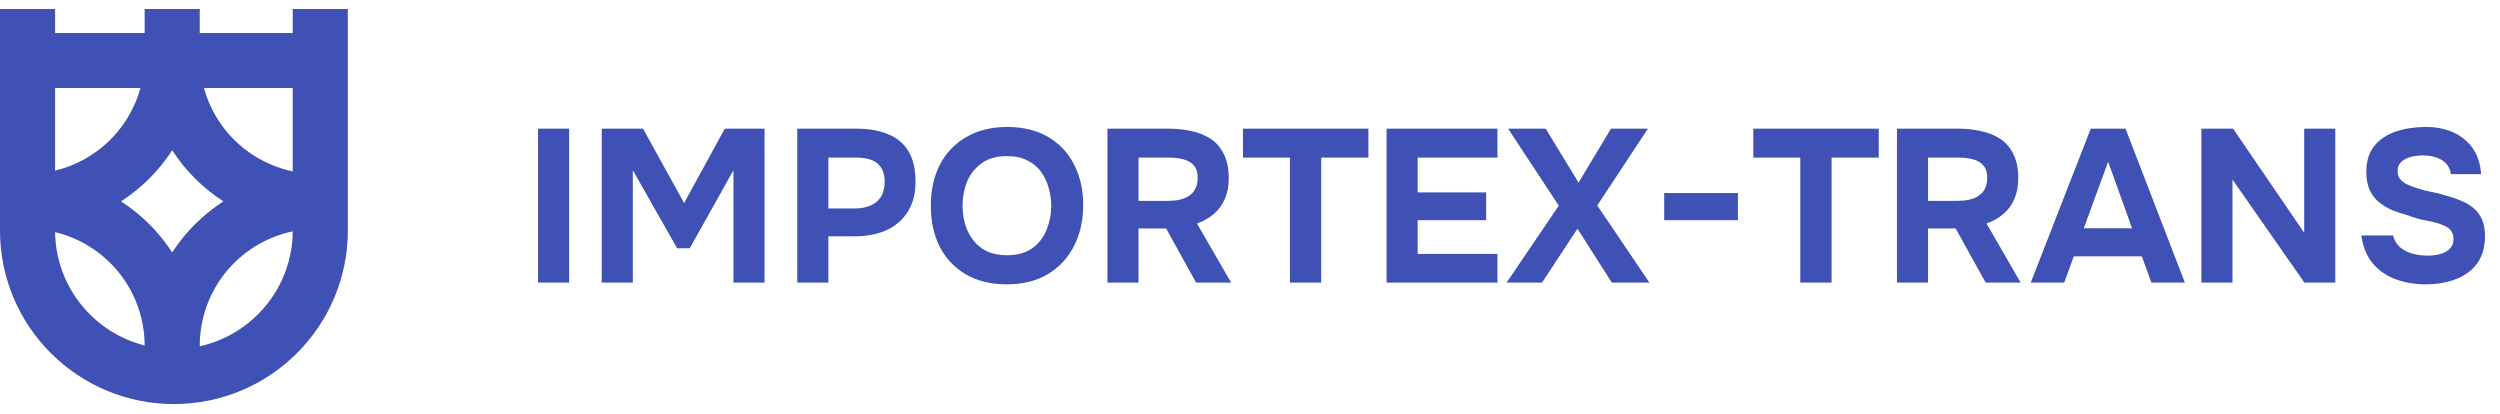
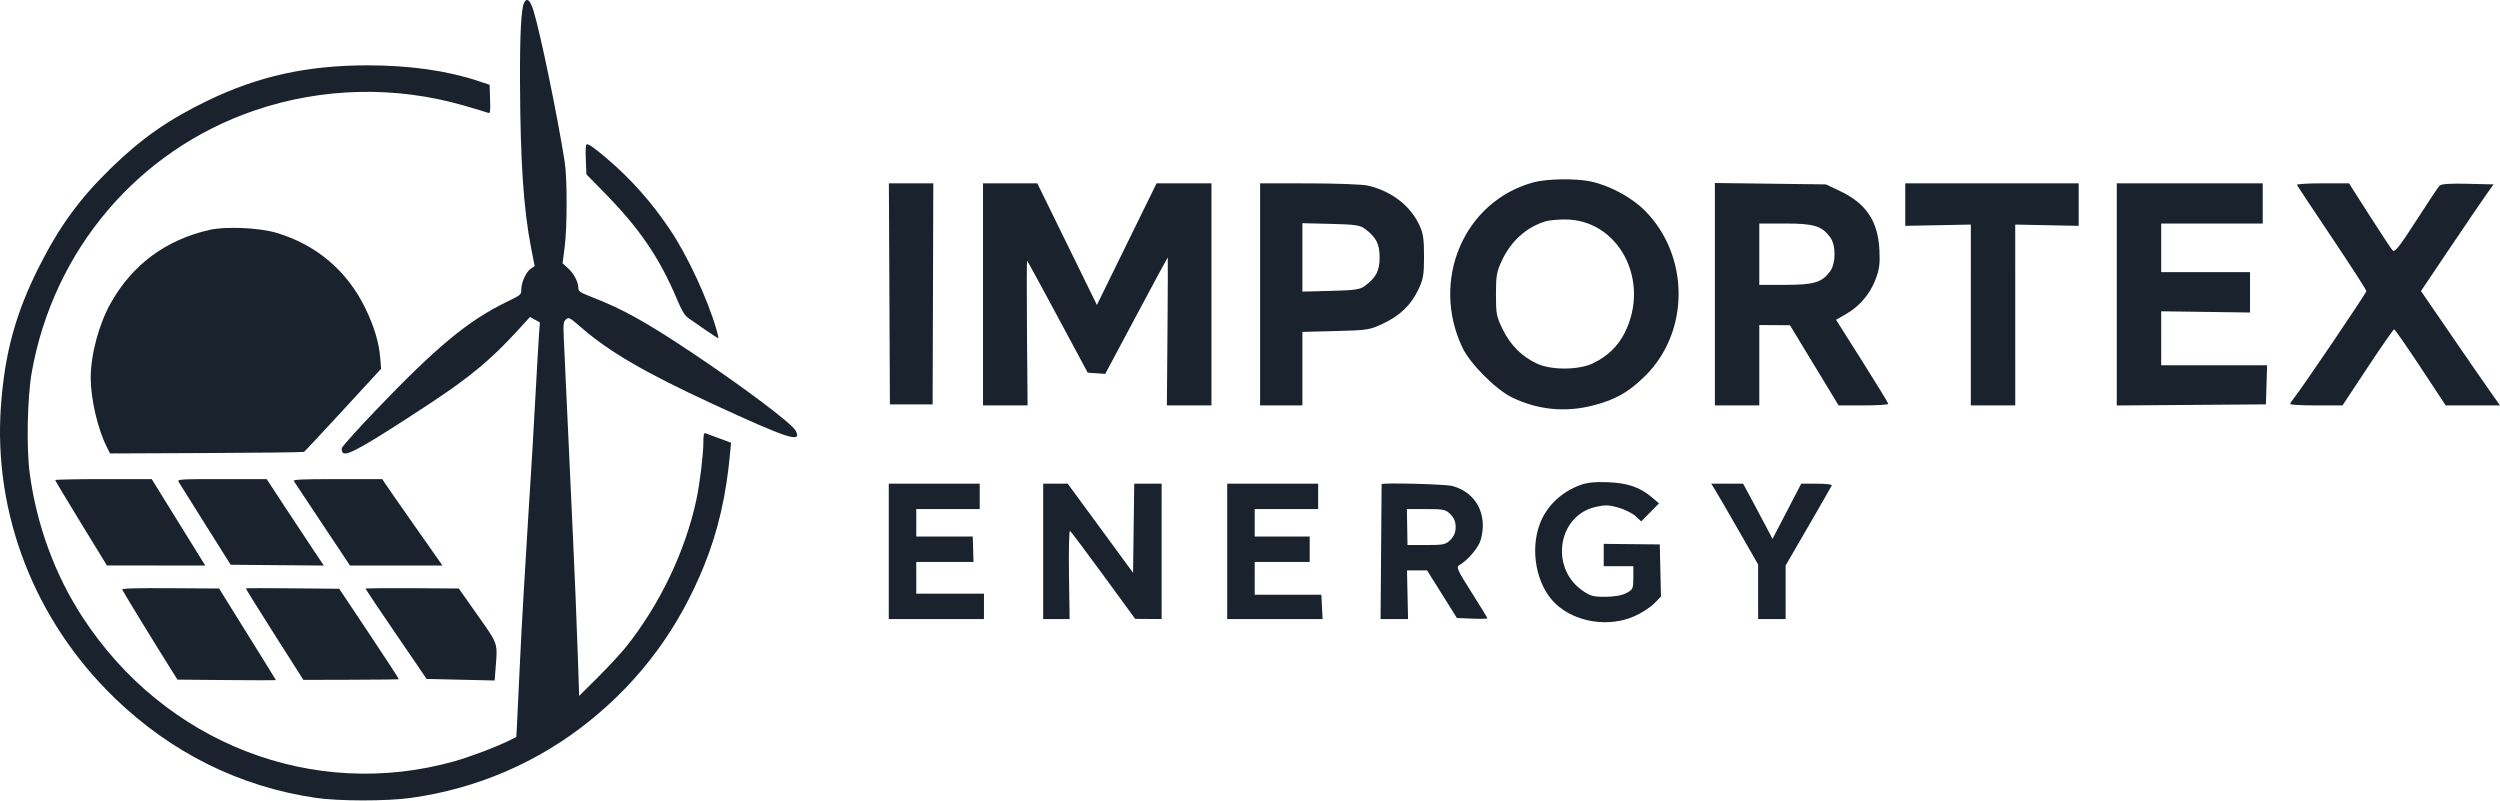
- <svg xmlns="http://www.w3.org/2000/svg" width="230" height="38" viewBox="0 0 230 38" fill="none">
-   <path fill-rule="evenodd" clip-rule="evenodd" d="M5.069 3.039V0.826H0V3.039V7.779V15.997V21.054V21.212C0 30.027 7.163 37.173 16 37.173C24.837 37.173 32 30.027 32 21.212V21.054V15.997V7.779V3.039V0.826H26.931V3.039H18.376V2.723V0.826H13.307V2.723V3.039H5.069ZM13.307 31.782C8.617 30.597 5.135 26.387 5.07 21.356C5.611 21.486 6.141 21.659 6.657 21.872C7.964 22.412 9.152 23.203 10.152 24.201C11.152 25.199 11.946 26.384 12.487 27.688C13.026 28.986 13.305 30.377 13.307 31.782ZM13.736 20.625C14.53 21.417 15.235 22.289 15.841 23.225C16.448 22.289 17.153 21.417 17.947 20.625C18.741 19.834 19.614 19.13 20.553 18.525C19.614 17.921 18.741 17.217 17.947 16.425C17.153 15.633 16.448 14.762 15.841 13.825C15.235 14.762 14.53 15.633 13.736 16.425C12.943 17.217 12.069 17.921 11.13 18.525C12.069 19.13 12.943 19.834 13.736 20.625ZM26.93 21.284C26.897 26.46 23.248 30.78 18.376 31.858V31.8C18.376 30.389 18.655 28.991 19.196 27.688C19.738 26.384 20.531 25.199 21.531 24.201C22.532 23.203 23.719 22.412 25.026 21.872C25.643 21.617 26.28 21.421 26.93 21.284ZM12.923 8.095C12.804 8.526 12.659 8.949 12.487 9.363C11.946 10.667 11.152 11.852 10.152 12.85C9.152 13.847 7.964 14.639 6.657 15.179C6.141 15.392 5.61 15.565 5.069 15.695V8.095H12.923ZM26.931 15.767V8.095H18.761C18.879 8.526 19.024 8.949 19.196 9.363C19.738 10.667 20.531 11.852 21.531 12.85C22.532 13.847 23.719 14.639 25.026 15.179C25.643 15.434 26.28 15.63 26.931 15.767Z" fill="#3F51B5" />
-   <path d="M49.5 26V11.84H52.36V26H49.5ZM55.359 26V11.84H59.159L62.939 18.68L66.679 11.84H70.339V26H67.479V15.66L63.459 22.84H62.299L58.219 15.66V26H55.359ZM73.348 26V11.84H78.868C79.948 11.84 80.888 12.007 81.688 12.34C82.501 12.66 83.128 13.18 83.568 13.9C84.008 14.607 84.228 15.553 84.228 16.74C84.228 17.847 83.981 18.773 83.488 19.52C83.008 20.267 82.348 20.827 81.508 21.2C80.668 21.56 79.714 21.74 78.648 21.74H76.208V26H73.348ZM76.208 19.18H78.608C79.461 19.18 80.134 18.98 80.628 18.58C81.134 18.167 81.388 17.547 81.388 16.72C81.388 15.987 81.174 15.433 80.748 15.06C80.334 14.687 79.668 14.5 78.748 14.5H76.208V19.18ZM92.614 26.16C91.161 26.16 89.907 25.853 88.854 25.24C87.814 24.627 87.014 23.78 86.454 22.7C85.907 21.607 85.634 20.353 85.634 18.94C85.634 17.5 85.914 16.233 86.474 15.14C87.047 14.047 87.861 13.2 88.914 12.6C89.967 11.987 91.221 11.68 92.674 11.68C94.114 11.68 95.354 11.98 96.394 12.58C97.434 13.18 98.234 14.02 98.794 15.1C99.367 16.18 99.654 17.44 99.654 18.88C99.654 20.293 99.367 21.553 98.794 22.66C98.234 23.753 97.427 24.613 96.374 25.24C95.334 25.853 94.081 26.16 92.614 26.16ZM92.654 23.48C93.614 23.48 94.394 23.26 94.994 22.82C95.594 22.38 96.027 21.813 96.294 21.12C96.574 20.427 96.714 19.7 96.714 18.94C96.714 18.38 96.634 17.827 96.474 17.28C96.327 16.733 96.094 16.24 95.774 15.8C95.454 15.36 95.034 15.013 94.514 14.76C93.994 14.493 93.367 14.36 92.634 14.36C91.687 14.36 90.914 14.58 90.314 15.02C89.714 15.447 89.267 16.007 88.974 16.7C88.694 17.393 88.554 18.133 88.554 18.92C88.554 19.707 88.694 20.447 88.974 21.14C89.267 21.833 89.714 22.4 90.314 22.84C90.927 23.267 91.707 23.48 92.654 23.48ZM101.883 26V11.84H107.583C108.289 11.84 108.963 11.913 109.603 12.06C110.256 12.193 110.843 12.427 111.363 12.76C111.883 13.093 112.289 13.56 112.583 14.16C112.889 14.747 113.043 15.5 113.043 16.42C113.043 17.1 112.929 17.713 112.703 18.26C112.476 18.807 112.143 19.273 111.703 19.66C111.263 20.047 110.736 20.347 110.123 20.56L113.263 26H110.043L107.283 21.02H104.743V26H101.883ZM104.743 18.48H107.383C107.796 18.48 108.169 18.447 108.503 18.38C108.849 18.3 109.143 18.18 109.383 18.02C109.636 17.86 109.829 17.647 109.963 17.38C110.109 17.113 110.183 16.787 110.183 16.4C110.196 15.907 110.089 15.527 109.863 15.26C109.649 14.98 109.343 14.787 108.943 14.68C108.556 14.56 108.096 14.5 107.563 14.5H104.743V18.48ZM118.672 26V14.5H114.352V11.84H125.892V14.5H121.552V26H118.672ZM127.566 26V11.84H137.766V14.5H130.426V17.7H136.726V20.26H130.426V23.36H137.766V26H127.566ZM138.608 26L143.408 18.92L138.748 11.84H142.208L145.228 16.8L148.208 11.84H151.608L146.948 18.9L151.748 26H148.288L145.128 21.04L141.868 26H138.608ZM153.107 20.26V17.76H159.887V20.26H153.107ZM165.625 26V14.5H161.305V11.84H172.845V14.5H168.505V26H165.625ZM174.52 26V11.84H180.22C180.926 11.84 181.6 11.913 182.24 12.06C182.893 12.193 183.48 12.427 184 12.76C184.52 13.093 184.926 13.56 185.22 14.16C185.526 14.747 185.68 15.5 185.68 16.42C185.68 17.1 185.566 17.713 185.34 18.26C185.113 18.807 184.78 19.273 184.34 19.66C183.9 20.047 183.373 20.347 182.76 20.56L185.9 26H182.68L179.92 21.02H177.38V26H174.52ZM177.38 18.48H180.02C180.433 18.48 180.806 18.447 181.14 18.38C181.486 18.3 181.78 18.18 182.02 18.02C182.273 17.86 182.466 17.647 182.6 17.38C182.746 17.113 182.82 16.787 182.82 16.4C182.833 15.907 182.726 15.527 182.5 15.26C182.286 14.98 181.98 14.787 181.58 14.68C181.193 14.56 180.733 14.5 180.2 14.5H177.38V18.48ZM186.829 26L192.349 11.84H195.549L201.009 26H197.929L197.049 23.58H190.789L189.909 26H186.829ZM191.709 21H196.149L193.949 14.88L191.709 21ZM202.527 26V11.84H205.447L211.987 21.42V11.84H214.847V26H212.007L205.387 16.52V26H202.527ZM223.18 26.16C222.193 26.16 221.273 26.007 220.42 25.7C219.58 25.393 218.873 24.907 218.3 24.24C217.74 23.573 217.387 22.713 217.24 21.66H220.16C220.28 22.113 220.5 22.48 220.82 22.76C221.14 23.027 221.52 23.22 221.96 23.34C222.413 23.46 222.887 23.52 223.38 23.52C223.753 23.52 224.12 23.473 224.48 23.38C224.84 23.287 225.133 23.127 225.36 22.9C225.6 22.673 225.72 22.367 225.72 21.98C225.72 21.687 225.653 21.447 225.52 21.26C225.4 21.073 225.22 20.927 224.98 20.82C224.753 20.7 224.473 20.593 224.14 20.5C223.86 20.42 223.567 20.353 223.26 20.3C222.967 20.247 222.673 20.18 222.38 20.1C222.1 20.02 221.827 19.927 221.56 19.82C221.053 19.687 220.567 19.527 220.1 19.34C219.633 19.14 219.22 18.893 218.86 18.6C218.5 18.293 218.213 17.913 218 17.46C217.8 17.007 217.7 16.46 217.7 15.82C217.7 15.127 217.813 14.54 218.04 14.06C218.28 13.58 218.593 13.187 218.98 12.88C219.38 12.56 219.82 12.313 220.3 12.14C220.793 11.967 221.287 11.847 221.78 11.78C222.273 11.713 222.74 11.68 223.18 11.68C224.1 11.68 224.927 11.84 225.66 12.16C226.393 12.48 226.993 12.96 227.46 13.6C227.927 14.24 228.193 15.047 228.26 16.02H225.48C225.427 15.62 225.28 15.293 225.04 15.04C224.8 14.787 224.493 14.6 224.12 14.48C223.76 14.36 223.353 14.3 222.9 14.3C222.607 14.3 222.32 14.327 222.04 14.38C221.76 14.433 221.507 14.52 221.28 14.64C221.067 14.747 220.893 14.893 220.76 15.08C220.64 15.267 220.58 15.493 220.58 15.76C220.58 16.027 220.653 16.26 220.8 16.46C220.947 16.647 221.16 16.813 221.44 16.96C221.733 17.093 222.073 17.22 222.46 17.34C222.86 17.473 223.28 17.58 223.72 17.66C224.16 17.74 224.58 17.847 224.98 17.98C225.487 18.113 225.96 18.273 226.4 18.46C226.84 18.633 227.227 18.86 227.56 19.14C227.893 19.407 228.153 19.753 228.34 20.18C228.527 20.593 228.62 21.107 228.62 21.72C228.62 22.533 228.467 23.227 228.16 23.8C227.867 24.36 227.46 24.813 226.94 25.16C226.433 25.507 225.853 25.76 225.2 25.92C224.547 26.08 223.873 26.16 223.18 26.16Z" fill="#3F51B5" />
+ <svg xmlns="http://www.w3.org/2000/svg" width="962" height="308" viewBox="0 0 962 308" fill="none">
+   <path fill-rule="evenodd" clip-rule="evenodd" d="M608.163 186.618C600.872 189.262 595.192 194.661 592.595 201.414C588.614 211.762 591.209 225.27 598.522 232.269C606.069 239.492 619.12 241.548 629.026 237.074C631.773 235.833 635.173 233.63 636.581 232.177L639.141 229.535L638.682 209.494L617.112 209.28V217.865H628.507V222.321C628.507 226.514 628.352 226.86 625.862 228.195C624.127 229.124 621.349 229.622 617.793 229.64C613.041 229.664 611.932 229.36 608.846 227.191C596.284 218.362 599.514 198.304 614.021 195.058C617.763 194.22 619.154 194.267 622.874 195.357C625.3 196.069 628.246 197.549 629.419 198.646L631.551 200.642L638.383 193.682L635.683 191.401C631.041 187.477 626.321 185.85 618.74 185.557C613.816 185.368 610.767 185.674 608.163 186.618ZM342 238.214H378.627V228.446H352.581V216.237H374.607L374.314 206.47H352.581V195.889H376.999V186.121H342V238.214ZM401.418 238.214L411.592 238.215L411.342 221.045C411.205 211.601 411.388 204.063 411.749 204.293C412.11 204.523 417.9 212.233 424.615 221.427L436.824 238.143L446.998 238.214V186.121H436.45L436.01 220.414L410.854 186.121H401.418V238.214ZM472.231 238.214H508.939L508.451 228.853H482.81L482.812 216.237H503.974V206.47H482.812V195.889H507.23V186.121H472.231V238.214ZM531.647 186.325C531.646 186.437 531.554 198.158 531.443 212.371L531.241 238.214L541.823 238.215L541.41 219.493L549.148 219.497L560.615 237.807L566.48 238.046C569.706 238.177 572.345 238.122 572.345 237.922C572.345 237.722 569.593 233.219 566.228 227.916C560.754 219.287 560.261 218.187 561.537 217.458C564.861 215.562 568.968 210.704 569.81 207.672C572.501 197.977 568.035 189.511 558.915 187.02C556.229 186.286 531.652 185.66 531.647 186.325ZM660.12 188.767C661.016 190.222 665.075 197.218 669.14 204.313L676.53 217.215V238.214H687.111V217.592L695.861 202.503C700.674 194.204 704.733 187.123 704.882 186.768C705.032 186.412 702.443 186.121 699.131 186.121H693.11L682.065 207.373L680.025 203.462C678.902 201.311 676.356 196.53 674.366 192.836L670.747 186.121H658.49L660.12 188.767ZM541.608 209.726H548.875C555.504 209.726 556.316 209.551 558.138 207.727C559.518 206.349 560.136 204.825 560.136 202.807C560.136 200.789 559.518 199.266 558.138 197.887C556.311 196.059 555.511 195.889 548.756 195.889H541.372L541.608 209.726Z" fill="#19222D" />
+   <path fill-rule="evenodd" clip-rule="evenodd" d="M590.11 70.168C563.381 77.367 550.326 107.839 562.809 133.891C565.758 140.048 575.731 150.02 581.889 152.97C591.833 157.735 602.308 158.763 613.014 156.025C621.579 153.834 626.753 150.895 633.089 144.622C650.293 127.591 650.197 98.347 632.88 80.99C627.769 75.868 619.262 71.306 612.026 69.808C606.166 68.595 595.286 68.774 590.11 70.168ZM342.432 155.6H358.875L359.134 70.544L342.041 70.543L342.432 155.6ZM378.261 156.007H395.415L395.181 127.993C395.052 112.585 395.084 100.116 395.251 100.283C395.417 100.451 400.728 110.218 407.053 121.989L418.551 143.391L425.284 143.882L437.257 121.457C443.842 109.122 449.287 99.031 449.356 99.03C449.425 99.03 449.376 111.85 449.248 127.518L449.014 156.007H466.167V70.543H445.049L422.089 117.345L399.15 70.543H378.261V156.007ZM484.888 156.007H501.166V127.714L513.986 127.385C526.276 127.069 527.027 126.952 532.169 124.542C538.727 121.47 543.022 117.311 545.836 111.31C547.691 107.354 547.968 105.705 547.968 98.624C547.968 92.026 547.638 89.772 546.229 86.723C542.709 79.111 535.419 73.507 526.305 71.406C524.342 70.953 514.22 70.574 503.812 70.563L484.888 70.543V156.007ZM659.885 156.007H676.978V125.077L688.78 125.15L707.492 156.007H717.06C722.322 156.007 726.619 155.733 726.608 155.396C726.596 155.06 722.069 147.646 716.547 138.919L706.508 123.051L710.298 120.886C715.54 117.893 719.591 113.14 721.725 107.481C723.196 103.58 723.469 101.481 723.199 96.149C722.637 85.048 718.094 78.284 707.98 73.491L702.617 70.95L659.885 70.424V156.007ZM733.14 86.902L758.374 86.415L758.372 156.007H775.465L775.462 86.415L799.88 86.903V70.543H733.14V86.902ZM814.53 156.028L871.92 155.6L872.38 140.542H831.63L831.62 119.787L865.81 120.256V104.729H831.63V86.008H870.7V70.543H814.53V156.028ZM883.85 71.154C884 71.49 890.08 80.641 897.35 91.49C904.63 102.339 910.58 111.576 910.58 112.018C910.58 112.773 884.77 150.862 882.39 153.629C881.78 154.336 881.28 155.16 881.28 155.461C881.28 155.761 885.8 156.007 891.33 156.007H901.39L911.07 141.375C916.4 133.326 920.98 126.734 921.26 126.724C921.54 126.713 926.12 133.296 931.44 141.353L941.1 156L962 156.007L958.41 150.92C956.43 148.122 949.59 138.217 943.2 128.911L931.59 111.989L943.21 94.725C949.6 85.23 955.89 75.997 957.19 74.206L959.54 70.95L949.56 70.721C942.23 70.551 939.33 70.768 938.64 71.535C938.13 72.108 934.1 78.176 929.69 85.019C923.34 94.88 921.48 97.244 920.71 96.414C920.18 95.839 916.18 89.783 911.82 82.956L903.9 70.543H893.74C888.15 70.543 883.7 70.817 883.85 71.154ZM594.77 85.141C587.399 87.391 581.423 92.754 577.928 100.252C575.912 104.575 575.65 106.073 575.646 113.292C575.642 120.876 575.83 121.831 578.322 126.891C581.279 132.899 585.723 137.301 591.514 139.959C597.074 142.512 607.64 142.418 613.048 139.769C618.643 137.028 622.555 133.265 625.157 128.122C635.376 107.924 622.701 84.162 601.861 84.45C599.08 84.488 595.889 84.799 594.77 85.141ZM501.166 112.214L512.096 111.93C521.599 111.684 523.32 111.428 525.273 109.969C529.543 106.779 530.875 104.178 530.875 99.031C530.875 93.885 529.544 91.286 525.275 88.093C523.32 86.632 521.62 86.381 512.099 86.149L501.166 85.882V112.214ZM676.978 109.612L686.949 109.611C697.995 109.61 701.092 108.685 704.187 104.466C706.505 101.305 706.522 94.322 704.219 91.238C701.006 86.935 697.948 86.008 686.962 86.008H676.978V109.612Z" fill="#19222D" />
+   <path fill-rule="evenodd" clip-rule="evenodd" d="M21.252 184.739C21.252 184.947 25.728 192.425 31.198 201.356L41.145 217.596L78.989 217.613L78.147 216.277C77.683 215.542 73.045 208.061 67.841 199.65L58.378 184.359H39.815C29.605 184.359 21.252 184.53 21.252 184.739ZM68.72 185.399C69.049 185.97 73.694 193.385 79.042 201.877L88.765 217.317L124.615 217.631L120.533 211.536C118.287 208.183 113.337 200.697 109.534 194.9L102.619 184.359H85.371C69.112 184.359 68.156 184.419 68.72 185.399ZM113.073 185.102C113.317 185.51 118.279 192.992 124.099 201.729L134.683 217.613H170.259L159.738 202.619C153.951 194.373 148.743 186.89 148.166 185.992L147.115 184.359H129.873C116.239 184.359 112.723 184.515 113.073 185.102ZM47.023 226.875C47.293 227.578 59.696 247.872 65.035 256.344L68.298 261.524L87.233 261.689C97.649 261.779 106.169 261.793 106.169 261.719C106.169 261.644 102.209 255.231 97.369 247.467C92.529 239.703 87.614 231.799 86.444 229.903L84.319 226.456L65.546 226.34C52.122 226.257 46.845 226.41 47.023 226.875ZM94.613 226.397C94.518 226.493 99.459 234.457 105.592 244.097L116.744 261.622L135.027 261.573C145.083 261.546 153.384 261.451 153.474 261.362C153.563 261.272 148.438 253.404 142.084 243.877L130.532 226.555L112.659 226.39C102.828 226.298 94.708 226.302 94.613 226.397ZM140.638 226.521C140.653 226.684 145.953 234.567 152.415 244.039L164.166 261.26L190.34 261.853L190.709 257.103C190.744 256.648 190.779 256.216 190.812 255.804C191.089 252.33 191.248 250.332 190.832 248.461C190.267 245.928 188.645 243.63 184.826 238.219C184.493 237.746 184.143 237.251 183.776 236.729L176.537 226.45L158.574 226.337C148.694 226.275 140.623 226.358 140.638 226.521Z" fill="#19222D" />
+   <path fill-rule="evenodd" clip-rule="evenodd" d="M80.701 88.448C63.882 92.255 51.055 101.722 42.673 116.514C38.064 124.648 34.909 136.411 34.909 145.464C34.909 153.464 37.553 164.877 41.021 171.852L42.332 174.488L79.422 174.334C99.822 174.249 116.732 174.045 117.001 173.879C117.268 173.713 124.05 166.45 132.07 157.74L146.653 141.901L146.315 137.744C145.835 131.825 143.973 125.601 140.606 118.66C133.596 104.213 121.8 94.201 106.344 89.578C99.791 87.618 86.879 87.049 80.701 88.448Z" fill="#19222D" />
+   <path d="M201.721 0.966C200.546 3.161 200.018 13.189 200.099 31.746C200.233 62.242 201.454 80.404 204.379 95.429L205.737 102.401L204.3 103.343C202.493 104.527 200.617 108.584 200.6 111.344C200.587 113.408 200.479 113.501 195.119 116.095C180.192 123.318 168.011 133.4 144.455 158.032C137.532 165.271 131.724 171.741 131.55 172.41C131.375 173.079 131.595 173.927 132.039 174.295C133.565 175.563 140.847 171.423 164.957 155.578C180.639 145.272 188.948 138.378 199.186 127.176L203.96 121.954L207.749 124.085L207.419 128.539C207.236 130.989 206.557 142.746 205.91 154.667C205.262 166.588 204.6 178.079 204.439 180.202C204.278 182.325 203.743 190.876 203.249 199.204C202.755 207.532 201.959 220.76 201.481 228.598C201.002 236.437 200.337 248.996 200.002 256.508C199.667 264.02 199.234 273.18 199.04 276.865L198.686 283.564L196.376 284.742C191.552 287.203 181.039 291.201 174.755 292.963C120.492 308.184 63.387 286.035 31.774 237.506C21.085 221.095 14.046 201.896 11.412 181.962C10.114 172.14 10.532 152.642 12.247 143.088C20.697 95.984 53.228 57.806 97.945 42.512C123.914 33.63 152.258 32.983 178.711 40.669C183.174 41.965 187.259 43.192 187.791 43.397C188.648 43.725 188.737 43.138 188.585 38.202L188.413 32.637L184.262 31.25C172.134 27.199 157.759 25.147 141.501 25.142C118.205 25.137 99.386 29.297 79.753 38.793C64.974 45.941 54.57 53.19 43.032 64.378C30.734 76.303 22.924 86.98 14.994 102.708C6.038 120.471 1.841 135.798 0.362 156.149C-2.664 197.784 13.4 238.983 44.261 268.737C65.975 289.672 92.184 302.684 121.311 306.991C130.298 308.32 148.724 308.339 158.128 307.029C183.484 303.497 207.027 293.367 226.744 277.507C246.673 261.477 261.295 241.637 271.035 217.409C276.374 204.13 279.478 190.56 280.978 173.944L281.302 170.359L276.722 168.664C274.203 167.732 271.809 166.845 271.4 166.693C270.855 166.49 270.658 167.425 270.658 170.214C270.658 174.763 269.308 185.905 268.009 192.078C263.839 211.893 253.828 232.838 240.761 249.085C238.791 251.535 233.956 256.745 230.017 260.665L222.855 267.791L222.45 255.32C222.019 242.057 220.957 215.886 220.45 206.033C220.191 200.999 217.93 151.98 216.967 130.538C216.701 124.6 216.784 123.823 217.787 122.917C218.852 121.952 219.124 122.098 223.848 126.184C234.561 135.451 248.334 143.455 273.924 155.287C303.376 168.905 308.788 170.656 306.165 165.719C304.663 162.893 285.819 148.746 265.61 135.274C248.666 123.977 239.638 118.959 228.348 114.559C223.296 112.59 222.558 112.123 222.558 110.901C222.558 108.568 220.905 105.361 218.629 103.276L216.476 101.304L217.275 95.177C218.278 87.487 218.295 68.613 217.305 62.328C214.478 44.384 207.934 12.679 205.29 4.119C204.043 0.083 202.788 -1.027 201.721 0.966Z" fill="#19222D" />
+   <path d="M225.411 61.29L225.648 67.079L233.192 74.799C246.282 88.192 253.899 99.449 260.522 115.187C262.419 119.694 263.481 121.444 264.911 122.419C265.949 123.127 268.92 125.188 271.514 126.998C274.108 128.81 276.312 130.21 276.411 130.111C276.51 130.011 276.173 128.481 275.66 126.711C272.282 115.039 264.576 98.44 257.937 88.535C250.74 77.796 242.724 68.776 233.247 60.751C228.759 56.952 226.704 55.5 225.813 55.5C225.386 55.5 225.253 57.414 225.411 61.29Z" fill="#19222D" />
</svg>
